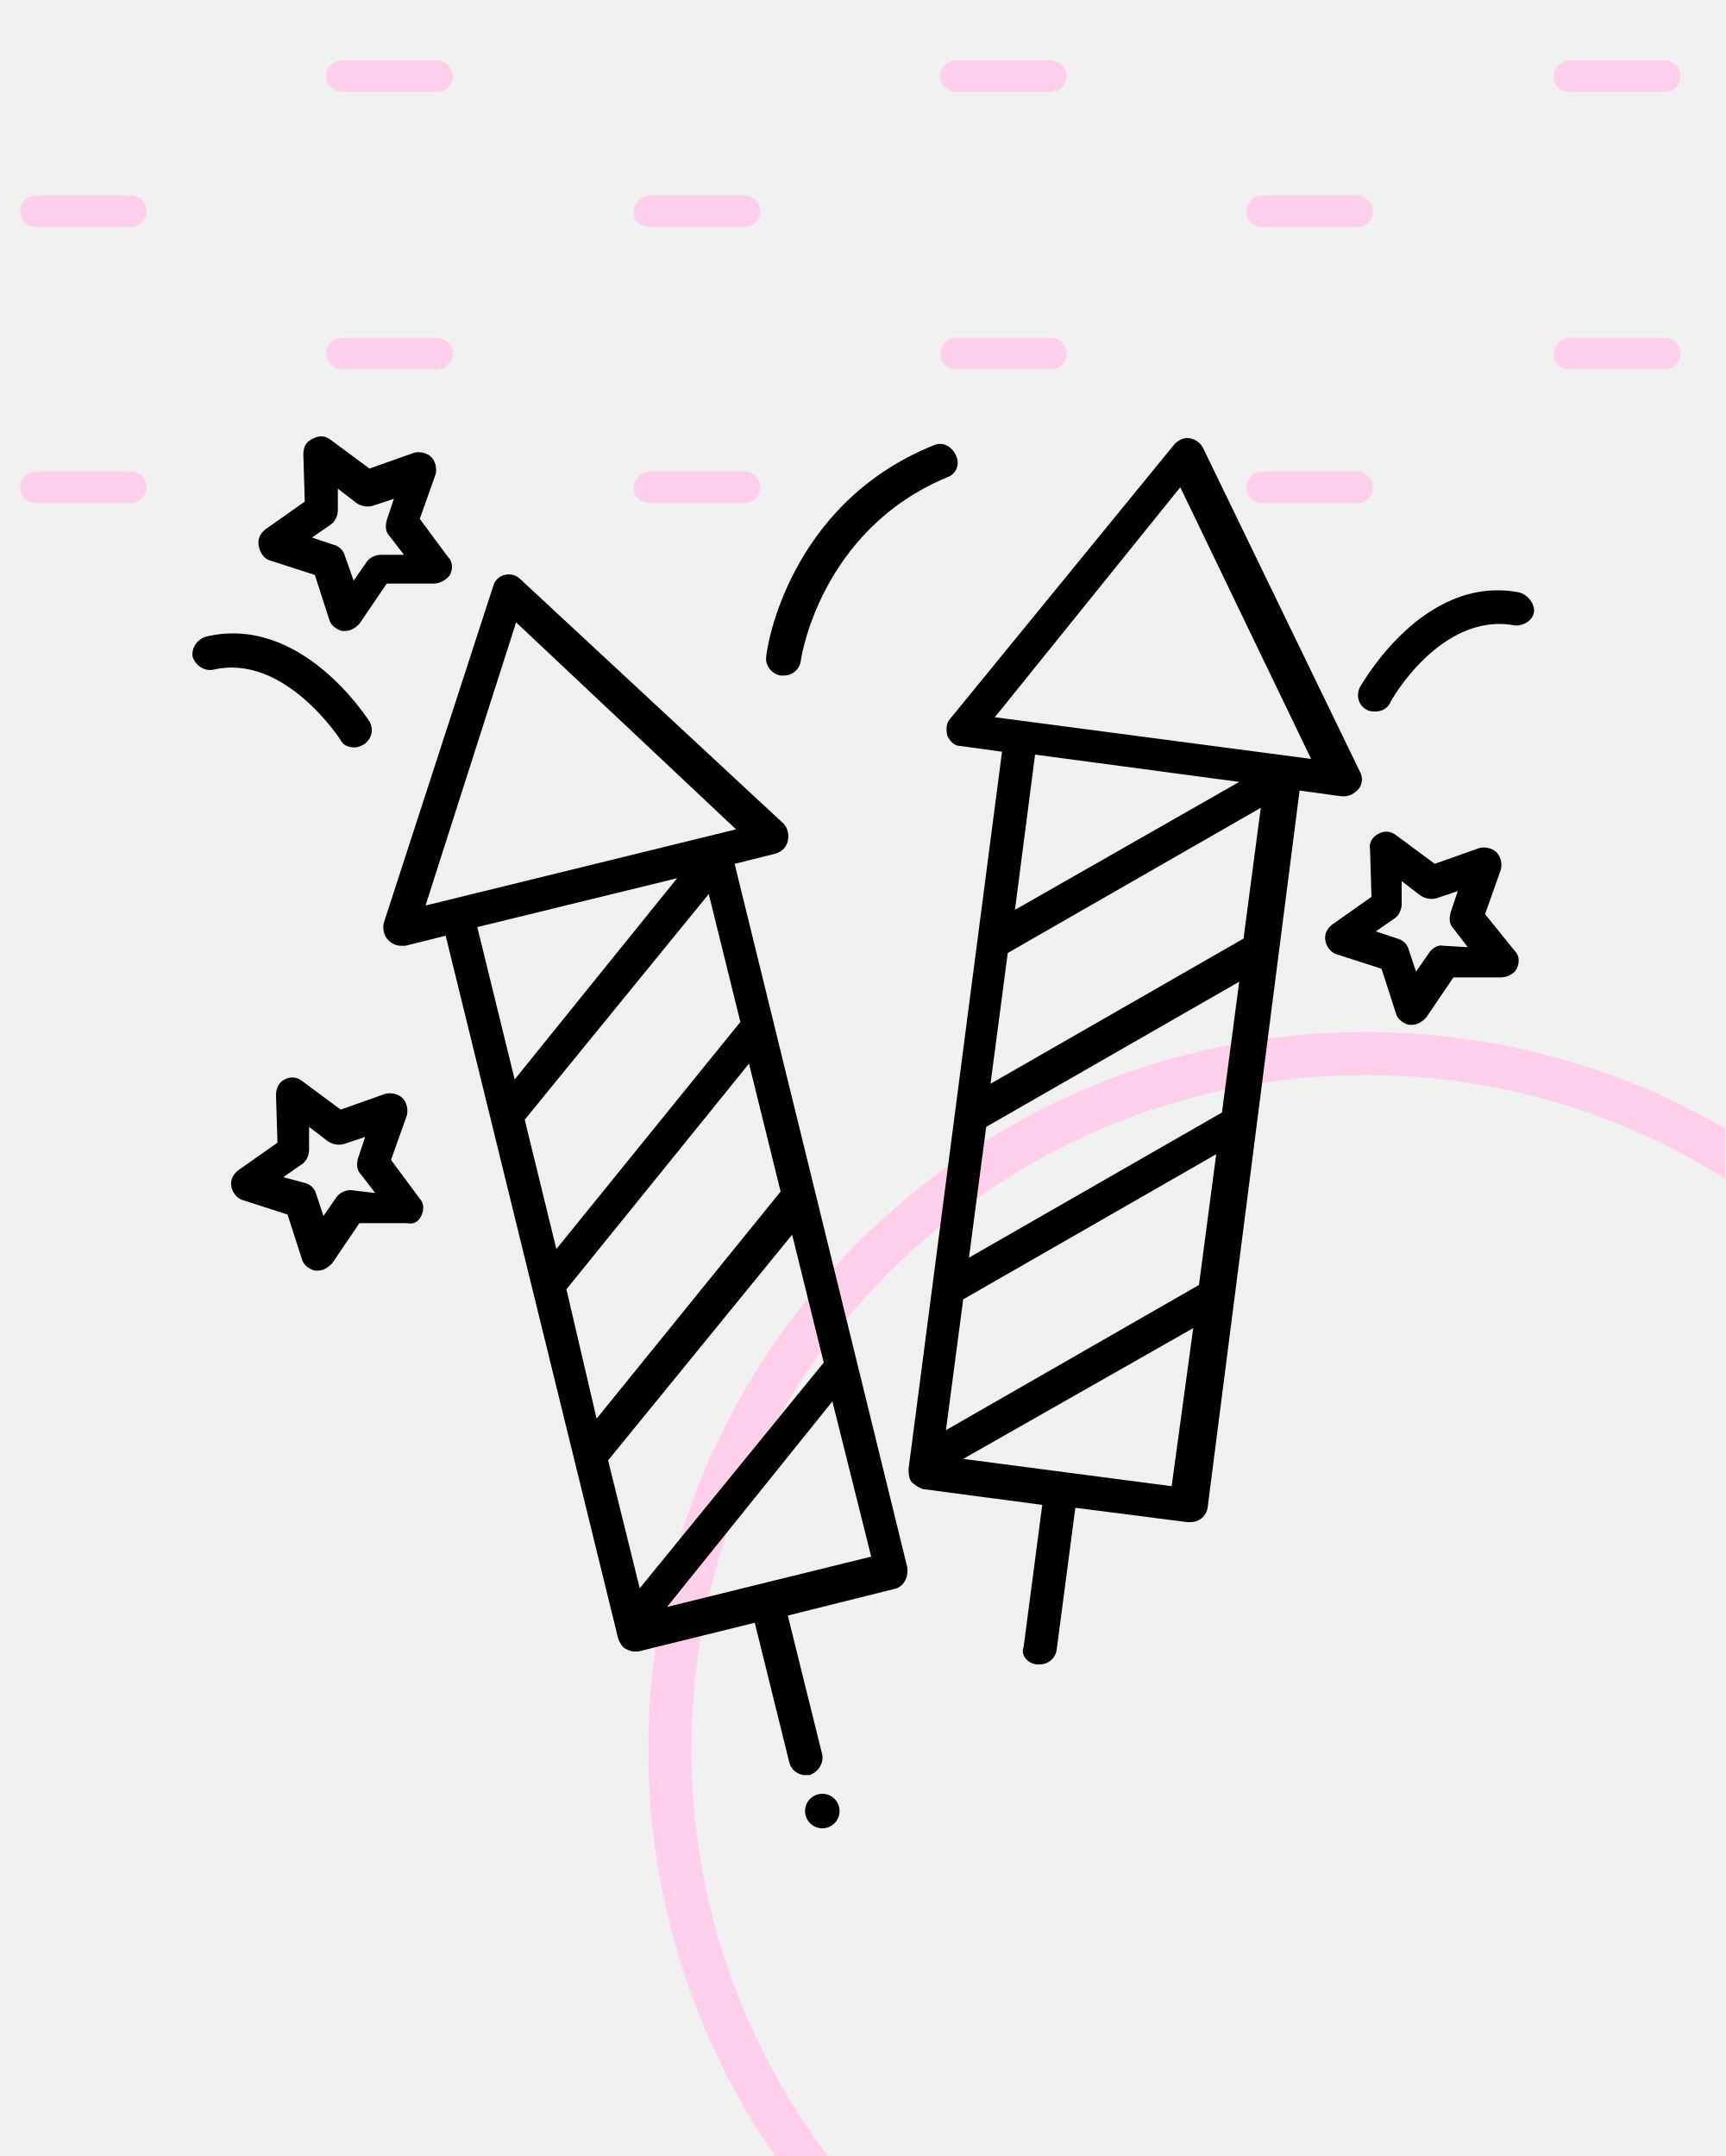
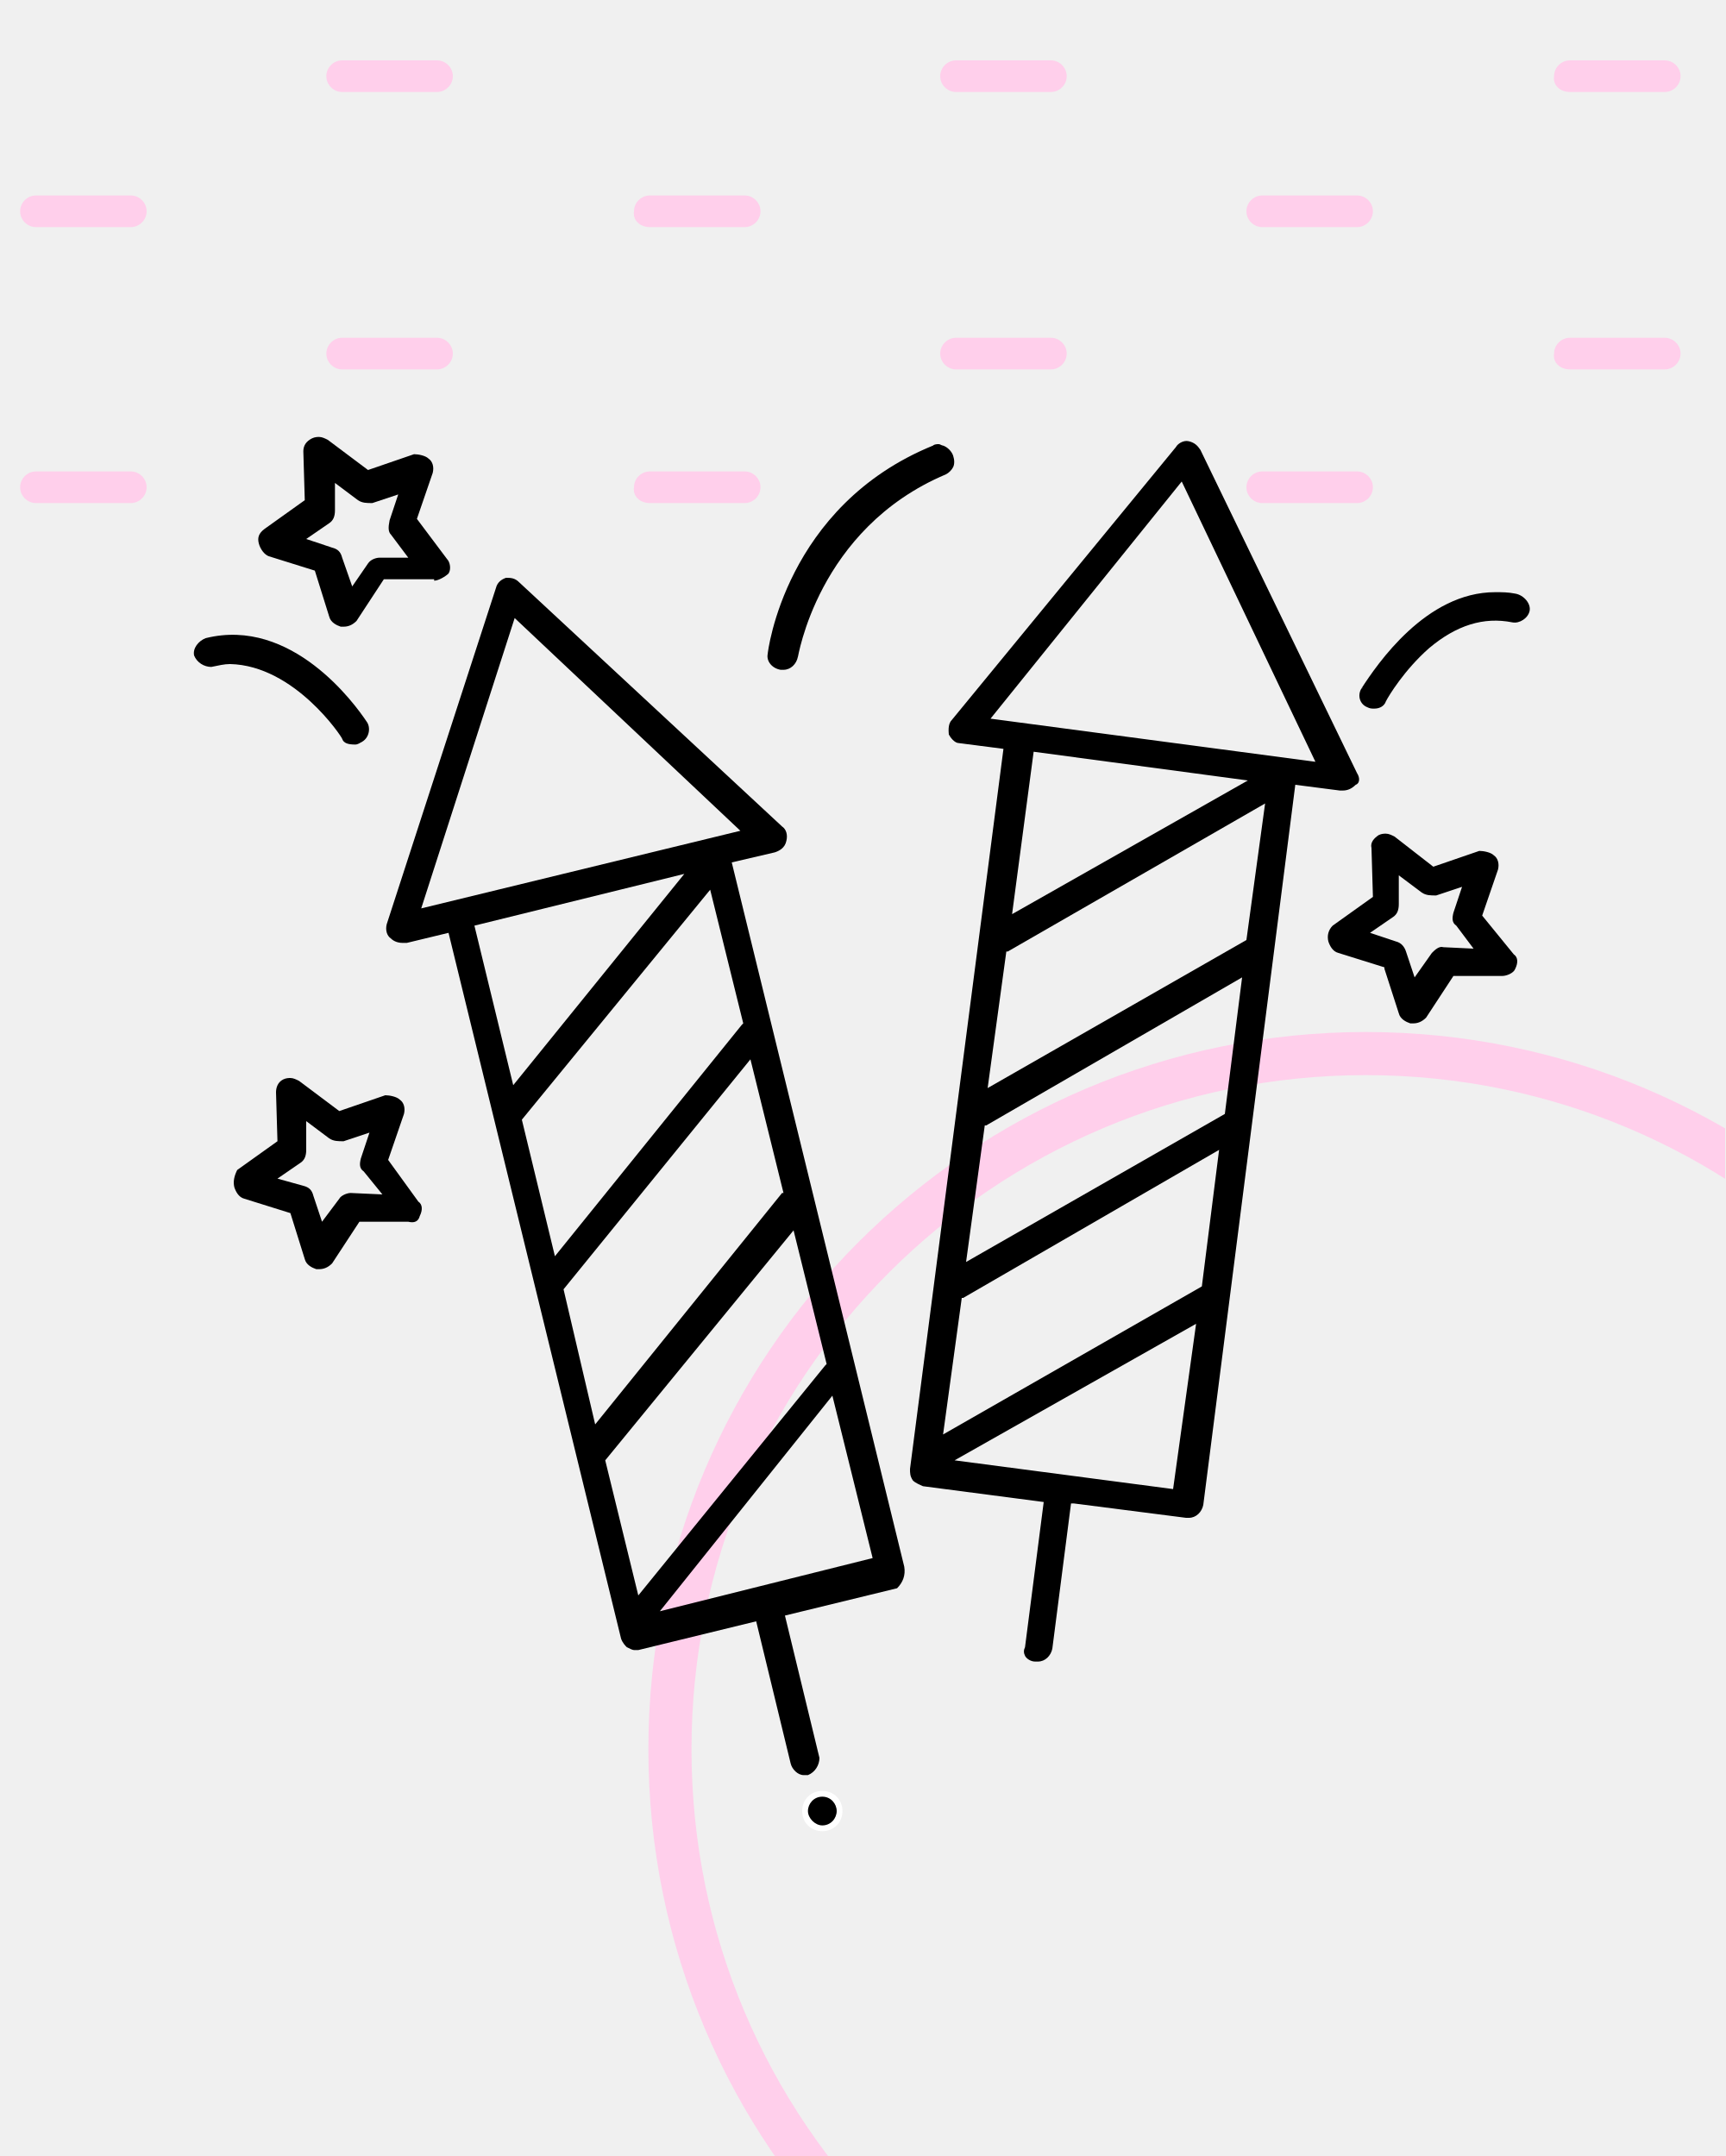
<svg xmlns="http://www.w3.org/2000/svg" xmlns:xlink="http://www.w3.org/1999/xlink" version="1.1" id="Layer_1" x="0px" y="0px" viewBox="0 0 120 150" style="enable-background:new 0 0 120 150;" xml:space="preserve">
  <style type="text/css">
- 	.st0{clip-path:url(#SVGID_1_);}
- 	.st1{clip-path:url(#SVGID_2_);}
+ 	.st0{clip-path:url(#SVGID_2_);}
+ 	.st1{clip-path:url(#SVGID_4_);}
	.st2{fill:#FFCFEB;}
- 	.st3{clip-path:url(#SVGID_1_);fill:none;stroke:#FFCFEB;stroke-width:3;stroke-miterlimit:10;}
+ 	.st3{clip-path:url(#SVGID_6_);fill:none;stroke:#FFCFEB;stroke-width:3;stroke-miterlimit:10;}
+ 	.st4{clip-path:url(#SVGID_8_);}
+ 	.st5{fill:#FFFFFF;}
</style>
  <g>
-     <defs>
-       <rect id="SVGID_5_" y="0" width="120" height="150" />
-     </defs>
-     <clipPath id="SVGID_1_">
-       <use xlink:href="#SVGID_5_" style="overflow:visible;" />
-     </clipPath>
-     <g class="st0">
+     <g>
      <defs>
-         <rect id="SVGID_7_" x="-0.8" y="-34.3" width="120.8" height="69.3" />
+         <rect id="SVGID_1_" y="0" width="120" height="150" />
      </defs>
      <clipPath id="SVGID_2_">
+         <use xlink:href="#SVGID_1_" style="overflow:visible;" />
+       </clipPath>
+       <g class="st0">
+         <g>
+           <defs>
+             <rect id="SVGID_3_" x="-0.8" y="-34.3" width="120.8" height="69.3" />
+           </defs>
+           <clipPath id="SVGID_4_">
+             <use xlink:href="#SVGID_3_" style="overflow:visible;" />
+           </clipPath>
+           <g class="st1">
+             <path class="st2" d="M2.5-41.9h6.6c0.6,0,1.1-0.5,1.1-1.1l0,0c0-0.6-0.5-1.1-1.1-1.1H2.5c-0.6,0-1.1,0.5-1.1,1.1l0,0       C1.4-42.4,1.9-41.9,2.5-41.9z" />
+             <path class="st2" d="M2.5-61.1h6.6c0.6,0,1.1-0.5,1.1-1.1l0,0c0-0.6-0.5-1.1-1.1-1.1H2.5c-0.6,0-1.1,0.5-1.1,1.1l0,0       C1.4-61.6,1.9-61.1,2.5-61.1z" />
+             <path class="st2" d="M2.5-22.7h6.6c0.6,0,1.1-0.5,1.1-1.1l0,0c0-0.6-0.5-1.1-1.1-1.1H2.5c-0.6,0-1.1,0.5-1.1,1.1l0,0       C1.4-23.2,1.9-22.7,2.5-22.7z" />
+             <path class="st2" d="M2.5-3.5h6.6c0.6,0,1.1-0.5,1.1-1.1l0,0c0-0.6-0.5-1.1-1.1-1.1H2.5c-0.6,0-1.1,0.5-1.1,1.1l0,0       C1.4-4,1.9-3.5,2.5-3.5z" />
+             <path class="st2" d="M2.5,15.8h6.6c0.6,0,1.1-0.5,1.1-1.1l0,0c0-0.6-0.5-1.1-1.1-1.1H2.5c-0.6,0-1.1,0.5-1.1,1.1l0,0       C1.4,15.3,1.9,15.8,2.5,15.8z" />
+             <path class="st2" d="M2.5,35h6.6c0.6,0,1.1-0.5,1.1-1.1l0,0c0-0.6-0.5-1.1-1.1-1.1H2.5c-0.6,0-1.1,0.5-1.1,1.1l0,0       C1.4,34.5,1.9,35,2.5,35z" />
+             <path class="st2" d="M2.5,54.2h6.6c0.6,0,1.1-0.5,1.1-1.1l0,0c0-0.6-0.5-1.1-1.1-1.1H2.5c-0.6,0-1.1,0.5-1.1,1.1l0,0       C1.4,53.7,1.9,54.2,2.5,54.2z" />
+             <path class="st2" d="M2.5,73.4h6.6c0.6,0,1.1-0.5,1.1-1.1l0,0c0-0.6-0.5-1.1-1.1-1.1H2.5c-0.6,0-1.1,0.5-1.1,1.1l0,0       C1.4,72.9,1.9,73.4,2.5,73.4z" />
+             <path class="st2" d="M2.5,92.7h6.6c0.6,0,1.1-0.5,1.1-1.1l0,0c0-0.6-0.5-1.1-1.1-1.1H2.5c-0.6,0-1.1,0.5-1.1,1.1l0,0       C1.4,92.2,1.9,92.7,2.5,92.7z" />
+             <path class="st2" d="M23.8-32h6.6c0.6,0,1.1-0.5,1.1-1.1l0,0c0-0.6-0.5-1.1-1.1-1.1h-6.6c-0.6,0-1.1,0.5-1.1,1.1l0,0       C22.7-32.5,23.2-32,23.8-32z" />
+             <path class="st2" d="M23.8-51.2h6.6c0.6,0,1.1-0.5,1.1-1.1l0,0c0-0.6-0.5-1.1-1.1-1.1h-6.6c-0.6,0-1.1,0.5-1.1,1.1l0,0       C22.7-51.7,23.2-51.2,23.8-51.2z" />
+             <path class="st2" d="M23.8-12.8h6.6c0.6,0,1.1-0.5,1.1-1.1l0,0c0-0.6-0.5-1.1-1.1-1.1h-6.6c-0.6,0-1.1,0.5-1.1,1.1l0,0       C22.7-13.3,23.2-12.8,23.8-12.8z" />
+             <path class="st2" d="M23.8,6.4h6.6c0.6,0,1.1-0.5,1.1-1.1l0,0c0-0.6-0.5-1.1-1.1-1.1h-6.6c-0.6,0-1.1,0.5-1.1,1.1l0,0       C22.7,5.9,23.2,6.4,23.8,6.4z" />
+             <path class="st2" d="M23.8,25.7h6.6c0.6,0,1.1-0.5,1.1-1.1l0,0c0-0.6-0.5-1.1-1.1-1.1h-6.6c-0.6,0-1.1,0.5-1.1,1.1l0,0       C22.7,25.2,23.2,25.7,23.8,25.7z" />
+             <path class="st2" d="M23.8,44.9h6.6c0.6,0,1.1-0.5,1.1-1.1l0,0c0-0.6-0.5-1.1-1.1-1.1h-6.6c-0.6,0-1.1,0.5-1.1,1.1l0,0       C22.7,44.4,23.2,44.9,23.8,44.9z" />
+             <path class="st2" d="M23.8,64.1h6.6c0.6,0,1.1-0.5,1.1-1.1l0,0c0-0.6-0.5-1.1-1.1-1.1h-6.6c-0.6,0-1.1,0.5-1.1,1.1l0,0       C22.7,63.6,23.2,64.1,23.8,64.1z" />
+             <path class="st2" d="M23.8,83.3h6.6c0.6,0,1.1-0.5,1.1-1.1l0,0c0-0.6-0.5-1.1-1.1-1.1h-6.6c-0.6,0-1.1,0.5-1.1,1.1l0,0       C22.7,82.8,23.2,83.3,23.8,83.3z" />
+             <path class="st2" d="M23.8,102.6h6.6c0.6,0,1.1-0.5,1.1-1.1l0,0c0-0.6-0.5-1.1-1.1-1.1h-6.6c-0.6,0-1.1,0.5-1.1,1.1l0,0       C22.7,102,23.2,102.6,23.8,102.6z" />
+             <path class="st2" d="M45.2-41.9h6.6c0.6,0,1.1-0.5,1.1-1.1l0,0c0-0.6-0.5-1.1-1.1-1.1h-6.6c-0.6,0-1.1,0.5-1.1,1.1l0,0       C44-42.4,44.5-41.9,45.2-41.9z" />
+             <path class="st2" d="M45.2-61.1h6.6c0.6,0,1.1-0.5,1.1-1.1l0,0c0-0.6-0.5-1.1-1.1-1.1h-6.6c-0.6,0-1.1,0.5-1.1,1.1l0,0       C44-61.6,44.5-61.1,45.2-61.1z" />
+             <path class="st2" d="M45.2-22.7h6.6c0.6,0,1.1-0.5,1.1-1.1l0,0c0-0.6-0.5-1.1-1.1-1.1h-6.6c-0.6,0-1.1,0.5-1.1,1.1l0,0       C44-23.2,44.5-22.7,45.2-22.7z" />
+             <path class="st2" d="M45.2-3.5h6.6c0.6,0,1.1-0.5,1.1-1.1l0,0c0-0.6-0.5-1.1-1.1-1.1h-6.6c-0.6,0-1.1,0.5-1.1,1.1l0,0       C44-4,44.5-3.5,45.2-3.5z" />
+             <path class="st2" d="M45.2,15.8h6.6c0.6,0,1.1-0.5,1.1-1.1l0,0c0-0.6-0.5-1.1-1.1-1.1h-6.6c-0.6,0-1.1,0.5-1.1,1.1l0,0       C44,15.3,44.5,15.8,45.2,15.8z" />
+             <path class="st2" d="M45.2,35h6.6c0.6,0,1.1-0.5,1.1-1.1l0,0c0-0.6-0.5-1.1-1.1-1.1h-6.6c-0.6,0-1.1,0.5-1.1,1.1l0,0       C44,34.5,44.5,35,45.2,35z" />
+             <path class="st2" d="M45.2,54.2h6.6c0.6,0,1.1-0.5,1.1-1.1l0,0c0-0.6-0.5-1.1-1.1-1.1h-6.6c-0.6,0-1.1,0.5-1.1,1.1l0,0       C44,53.7,44.5,54.2,45.2,54.2z" />
+             <path class="st2" d="M45.2,73.4h6.6c0.6,0,1.1-0.5,1.1-1.1l0,0c0-0.6-0.5-1.1-1.1-1.1h-6.6c-0.6,0-1.1,0.5-1.1,1.1l0,0       C44,72.9,44.5,73.4,45.2,73.4z" />
+             <path class="st2" d="M45.2,92.7h6.6c0.6,0,1.1-0.5,1.1-1.1l0,0c0-0.6-0.5-1.1-1.1-1.1h-6.6c-0.6,0-1.1,0.5-1.1,1.1l0,0       C44,92.2,44.5,92.7,45.2,92.7z" />
+             <path class="st2" d="M66.5-32h6.6c0.6,0,1.1-0.5,1.1-1.1l0,0c0-0.6-0.5-1.1-1.1-1.1h-6.6c-0.6,0-1.1,0.5-1.1,1.1l0,0       C65.4-32.5,65.9-32,66.5-32z" />
+             <path class="st2" d="M66.5-51.2h6.6c0.6,0,1.1-0.5,1.1-1.1l0,0c0-0.6-0.5-1.1-1.1-1.1h-6.6c-0.6,0-1.1,0.5-1.1,1.1l0,0       C65.4-51.7,65.9-51.2,66.5-51.2z" />
+             <path class="st2" d="M66.5-12.8h6.6c0.6,0,1.1-0.5,1.1-1.1l0,0c0-0.6-0.5-1.1-1.1-1.1h-6.6c-0.6,0-1.1,0.5-1.1,1.1l0,0       C65.4-13.3,65.9-12.8,66.5-12.8z" />
+             <path class="st2" d="M66.5,6.4h6.6c0.6,0,1.1-0.5,1.1-1.1l0,0c0-0.6-0.5-1.1-1.1-1.1h-6.6c-0.6,0-1.1,0.5-1.1,1.1l0,0       C65.4,5.9,65.9,6.4,66.5,6.4z" />
+             <path class="st2" d="M66.5,25.7h6.6c0.6,0,1.1-0.5,1.1-1.1l0,0c0-0.6-0.5-1.1-1.1-1.1h-6.6c-0.6,0-1.1,0.5-1.1,1.1l0,0       C65.4,25.2,65.9,25.7,66.5,25.7z" />
+             <path class="st2" d="M66.5,44.9h6.6c0.6,0,1.1-0.5,1.1-1.1l0,0c0-0.6-0.5-1.1-1.1-1.1h-6.6c-0.6,0-1.1,0.5-1.1,1.1l0,0       C65.4,44.4,65.9,44.9,66.5,44.9z" />
+             <path class="st2" d="M66.5,64.1h6.6c0.6,0,1.1-0.5,1.1-1.1l0,0c0-0.6-0.5-1.1-1.1-1.1h-6.6c-0.6,0-1.1,0.5-1.1,1.1l0,0       C65.4,63.6,65.9,64.1,66.5,64.1z" />
+             <path class="st2" d="M66.5,83.3h6.6c0.6,0,1.1-0.5,1.1-1.1l0,0c0-0.6-0.5-1.1-1.1-1.1h-6.6c-0.6,0-1.1,0.5-1.1,1.1l0,0       C65.4,82.8,65.9,83.3,66.5,83.3z" />
+             <path class="st2" d="M66.5,102.6h6.6c0.6,0,1.1-0.5,1.1-1.1l0,0c0-0.6-0.5-1.1-1.1-1.1h-6.6c-0.6,0-1.1,0.5-1.1,1.1l0,0       C65.4,102,65.9,102.6,66.5,102.6z" />
+             <path class="st2" d="M87.8-41.9h6.6c0.6,0,1.1-0.5,1.1-1.1l0,0c0-0.6-0.5-1.1-1.1-1.1h-6.6c-0.6,0-1.1,0.5-1.1,1.1l0,0       C86.7-42.4,87.2-41.9,87.8-41.9z" />
+             <path class="st2" d="M87.8-61.1h6.6c0.6,0,1.1-0.5,1.1-1.1l0,0c0-0.6-0.5-1.1-1.1-1.1h-6.6c-0.6,0-1.1,0.5-1.1,1.1l0,0       C86.7-61.6,87.2-61.1,87.8-61.1z" />
+             <path class="st2" d="M87.8-22.7h6.6c0.6,0,1.1-0.5,1.1-1.1l0,0c0-0.6-0.5-1.1-1.1-1.1h-6.6c-0.6,0-1.1,0.5-1.1,1.1l0,0       C86.7-23.2,87.2-22.7,87.8-22.7z" />
+             <path class="st2" d="M87.8-3.5h6.6c0.6,0,1.1-0.5,1.1-1.1l0,0c0-0.6-0.5-1.1-1.1-1.1h-6.6c-0.6,0-1.1,0.5-1.1,1.1l0,0       C86.7-4,87.2-3.5,87.8-3.5z" />
+             <path class="st2" d="M87.8,15.8h6.6c0.6,0,1.1-0.5,1.1-1.1l0,0c0-0.6-0.5-1.1-1.1-1.1h-6.6c-0.6,0-1.1,0.5-1.1,1.1l0,0       C86.7,15.3,87.2,15.8,87.8,15.8z" />
+             <path class="st2" d="M87.8,35h6.6c0.6,0,1.1-0.5,1.1-1.1l0,0c0-0.6-0.5-1.1-1.1-1.1h-6.6c-0.6,0-1.1,0.5-1.1,1.1l0,0       C86.7,34.5,87.2,35,87.8,35z" />
+             <path class="st2" d="M87.8,54.2h6.6c0.6,0,1.1-0.5,1.1-1.1l0,0c0-0.6-0.5-1.1-1.1-1.1h-6.6c-0.6,0-1.1,0.5-1.1,1.1l0,0       C86.7,53.7,87.2,54.2,87.8,54.2z" />
+             <path class="st2" d="M87.8,73.4h6.6c0.6,0,1.1-0.5,1.1-1.1l0,0c0-0.6-0.5-1.1-1.1-1.1h-6.6c-0.6,0-1.1,0.5-1.1,1.1l0,0       C86.7,72.9,87.2,73.4,87.8,73.4z" />
+             <path class="st2" d="M87.8,92.7h6.6c0.6,0,1.1-0.5,1.1-1.1l0,0c0-0.6-0.5-1.1-1.1-1.1h-6.6c-0.6,0-1.1,0.5-1.1,1.1l0,0       C86.7,92.2,87.2,92.7,87.8,92.7z" />
+             <path class="st2" d="M109.2-32h6.6c0.6,0,1.1-0.5,1.1-1.1l0,0c0-0.6-0.5-1.1-1.1-1.1h-6.6c-0.6,0-1.1,0.5-1.1,1.1l0,0       C108-32.5,108.5-32,109.2-32z" />
+             <path class="st2" d="M109.2-51.2h6.6c0.6,0,1.1-0.5,1.1-1.1l0,0c0-0.6-0.5-1.1-1.1-1.1h-6.6c-0.6,0-1.1,0.5-1.1,1.1l0,0       C108-51.7,108.5-51.2,109.2-51.2z" />
+             <path class="st2" d="M109.2-12.8h6.6c0.6,0,1.1-0.5,1.1-1.1l0,0c0-0.6-0.5-1.1-1.1-1.1h-6.6c-0.6,0-1.1,0.5-1.1,1.1l0,0       C108-13.3,108.5-12.8,109.2-12.8z" />
+             <path class="st2" d="M109.2,6.4h6.6c0.6,0,1.1-0.5,1.1-1.1l0,0c0-0.6-0.5-1.1-1.1-1.1h-6.6c-0.6,0-1.1,0.5-1.1,1.1l0,0       C108,5.9,108.5,6.4,109.2,6.4z" />
+             <path class="st2" d="M109.2,25.7h6.6c0.6,0,1.1-0.5,1.1-1.1l0,0c0-0.6-0.5-1.1-1.1-1.1h-6.6c-0.6,0-1.1,0.5-1.1,1.1l0,0       C108,25.2,108.5,25.7,109.2,25.7z" />
+             <path class="st2" d="M109.2,44.9h6.6c0.6,0,1.1-0.5,1.1-1.1l0,0c0-0.6-0.5-1.1-1.1-1.1h-6.6c-0.6,0-1.1,0.5-1.1,1.1l0,0       C108,44.4,108.5,44.9,109.2,44.9z" />
+             <path class="st2" d="M109.2,64.1h6.6c0.6,0,1.1-0.5,1.1-1.1l0,0c0-0.6-0.5-1.1-1.1-1.1h-6.6c-0.6,0-1.1,0.5-1.1,1.1l0,0       C108,63.6,108.5,64.1,109.2,64.1z" />
+             <path class="st2" d="M109.2,83.3h6.6c0.6,0,1.1-0.5,1.1-1.1l0,0c0-0.6-0.5-1.1-1.1-1.1h-6.6c-0.6,0-1.1,0.5-1.1,1.1l0,0       C108,82.8,108.5,83.3,109.2,83.3z" />
+             <path class="st2" d="M109.2,102.6h6.6c0.6,0,1.1-0.5,1.1-1.1l0,0c0-0.6-0.5-1.1-1.1-1.1h-6.6c-0.6,0-1.1,0.5-1.1,1.1l0,0       C108,102,108.5,102.6,109.2,102.6z" />
+           </g>
+         </g>
+       </g>
+     </g>
+     <g>
+       <defs>
+         <rect id="SVGID_5_" y="0" width="120" height="150" />
+       </defs>
+       <clipPath id="SVGID_6_">
+         <use xlink:href="#SVGID_5_" style="overflow:visible;" />
+       </clipPath>
+       <circle class="st3" cx="95" cy="121.7" r="48.4" />
+     </g>
+     <g>
+       <defs>
+         <rect id="SVGID_7_" y="0" width="120" height="150" />
+       </defs>
+       <clipPath id="SVGID_8_">
        <use xlink:href="#SVGID_7_" style="overflow:visible;" />
      </clipPath>
-       <g class="st1">
-         <path class="st2" d="M2.5-41.9h6.6c0.6,0,1.1-0.5,1.1-1.1v0c0-0.6-0.5-1.1-1.1-1.1H2.5c-0.6,0-1.1,0.5-1.1,1.1v0     C1.4-42.4,1.9-41.9,2.5-41.9z" />
-         <path class="st2" d="M2.5-61.1h6.6c0.6,0,1.1-0.5,1.1-1.1v0c0-0.6-0.5-1.1-1.1-1.1H2.5c-0.6,0-1.1,0.5-1.1,1.1v0     C1.4-61.6,1.9-61.1,2.5-61.1z" />
-         <path class="st2" d="M2.5-22.7h6.6c0.6,0,1.1-0.5,1.1-1.1v0c0-0.6-0.5-1.1-1.1-1.1H2.5c-0.6,0-1.1,0.5-1.1,1.1v0     C1.4-23.2,1.9-22.7,2.5-22.7z" />
-         <path class="st2" d="M2.5-3.5h6.6c0.6,0,1.1-0.5,1.1-1.1v0c0-0.6-0.5-1.1-1.1-1.1H2.5c-0.6,0-1.1,0.5-1.1,1.1v0     C1.4-4,1.9-3.5,2.5-3.5z" />
-         <path class="st2" d="M2.5,15.8h6.6c0.6,0,1.1-0.5,1.1-1.1v0c0-0.6-0.5-1.1-1.1-1.1H2.5c-0.6,0-1.1,0.5-1.1,1.1v0     C1.4,15.3,1.9,15.8,2.5,15.8z" />
-         <path class="st2" d="M2.5,35h6.6c0.6,0,1.1-0.5,1.1-1.1v0c0-0.6-0.5-1.1-1.1-1.1H2.5c-0.6,0-1.1,0.5-1.1,1.1v0     C1.4,34.5,1.9,35,2.5,35z" />
-         <path class="st2" d="M2.5,54.2h6.6c0.6,0,1.1-0.5,1.1-1.1v0c0-0.6-0.5-1.1-1.1-1.1H2.5c-0.6,0-1.1,0.5-1.1,1.1v0     C1.4,53.7,1.9,54.2,2.5,54.2z" />
-         <path class="st2" d="M2.5,73.4h6.6c0.6,0,1.1-0.5,1.1-1.1v0c0-0.6-0.5-1.1-1.1-1.1H2.5c-0.6,0-1.1,0.5-1.1,1.1v0     C1.4,72.9,1.9,73.4,2.5,73.4z" />
-         <path class="st2" d="M2.5,92.7h6.6c0.6,0,1.1-0.5,1.1-1.1l0,0c0-0.6-0.5-1.1-1.1-1.1H2.5c-0.6,0-1.1,0.5-1.1,1.1l0,0     C1.4,92.2,1.9,92.7,2.5,92.7z" />
-         <path class="st2" d="M23.8-32h6.6c0.6,0,1.1-0.5,1.1-1.1v0c0-0.6-0.5-1.1-1.1-1.1h-6.6c-0.6,0-1.1,0.5-1.1,1.1v0     C22.7-32.5,23.2-32,23.8-32z" />
-         <path class="st2" d="M23.8-51.2h6.6c0.6,0,1.1-0.5,1.1-1.1l0,0c0-0.6-0.5-1.1-1.1-1.1h-6.6c-0.6,0-1.1,0.5-1.1,1.1l0,0     C22.7-51.7,23.2-51.2,23.8-51.2z" />
-         <path class="st2" d="M23.8-12.8h6.6c0.6,0,1.1-0.5,1.1-1.1v0c0-0.6-0.5-1.1-1.1-1.1h-6.6c-0.6,0-1.1,0.5-1.1,1.1v0     C22.7-13.3,23.2-12.8,23.8-12.8z" />
-         <path class="st2" d="M23.8,6.4h6.6c0.6,0,1.1-0.5,1.1-1.1v0c0-0.6-0.5-1.1-1.1-1.1h-6.6c-0.6,0-1.1,0.5-1.1,1.1v0     C22.7,5.9,23.2,6.4,23.8,6.4z" />
-         <path class="st2" d="M23.8,25.7h6.6c0.6,0,1.1-0.5,1.1-1.1v0c0-0.6-0.5-1.1-1.1-1.1h-6.6c-0.6,0-1.1,0.5-1.1,1.1v0     C22.7,25.2,23.2,25.7,23.8,25.7z" />
-         <path class="st2" d="M23.8,44.9h6.6c0.6,0,1.1-0.5,1.1-1.1v0c0-0.6-0.5-1.1-1.1-1.1h-6.6c-0.6,0-1.1,0.5-1.1,1.1v0     C22.7,44.4,23.2,44.9,23.8,44.9z" />
-         <path class="st2" d="M23.8,64.1h6.6c0.6,0,1.1-0.5,1.1-1.1l0,0c0-0.6-0.5-1.1-1.1-1.1h-6.6c-0.6,0-1.1,0.5-1.1,1.1l0,0     C22.7,63.6,23.2,64.1,23.8,64.1z" />
-         <path class="st2" d="M23.8,83.3h6.6c0.6,0,1.1-0.5,1.1-1.1l0,0c0-0.6-0.5-1.1-1.1-1.1h-6.6c-0.6,0-1.1,0.5-1.1,1.1l0,0     C22.7,82.8,23.2,83.3,23.8,83.3z" />
-         <path class="st2" d="M23.8,102.6h6.6c0.6,0,1.1-0.5,1.1-1.1l0,0c0-0.6-0.5-1.1-1.1-1.1h-6.6c-0.6,0-1.1,0.5-1.1,1.1l0,0     C22.7,102,23.2,102.6,23.8,102.6z" />
-         <path class="st2" d="M45.2-41.9h6.6c0.6,0,1.1-0.5,1.1-1.1v0c0-0.6-0.5-1.1-1.1-1.1h-6.6c-0.6,0-1.1,0.5-1.1,1.1v0     C44-42.4,44.5-41.9,45.2-41.9z" />
-         <path class="st2" d="M45.2-61.1h6.6c0.6,0,1.1-0.5,1.1-1.1v0c0-0.6-0.5-1.1-1.1-1.1h-6.6c-0.6,0-1.1,0.5-1.1,1.1v0     C44-61.6,44.5-61.1,45.2-61.1z" />
-         <path class="st2" d="M45.2-22.7h6.6c0.6,0,1.1-0.5,1.1-1.1v0c0-0.6-0.5-1.1-1.1-1.1h-6.6c-0.6,0-1.1,0.5-1.1,1.1v0     C44-23.2,44.5-22.7,45.2-22.7z" />
-         <path class="st2" d="M45.2-3.5h6.6c0.6,0,1.1-0.5,1.1-1.1v0c0-0.6-0.5-1.1-1.1-1.1h-6.6c-0.6,0-1.1,0.5-1.1,1.1v0     C44-4,44.5-3.5,45.2-3.5z" />
-         <path class="st2" d="M45.2,15.8h6.6c0.6,0,1.1-0.5,1.1-1.1v0c0-0.6-0.5-1.1-1.1-1.1h-6.6c-0.6,0-1.1,0.5-1.1,1.1v0     C44,15.3,44.5,15.8,45.2,15.8z" />
-         <path class="st2" d="M45.2,35h6.6c0.6,0,1.1-0.5,1.1-1.1v0c0-0.6-0.5-1.1-1.1-1.1h-6.6c-0.6,0-1.1,0.5-1.1,1.1v0     C44,34.5,44.5,35,45.2,35z" />
-         <path class="st2" d="M45.2,54.2h6.6c0.6,0,1.1-0.5,1.1-1.1v0c0-0.6-0.5-1.1-1.1-1.1h-6.6c-0.6,0-1.1,0.5-1.1,1.1v0     C44,53.7,44.5,54.2,45.2,54.2z" />
-         <path class="st2" d="M45.2,73.4h6.6c0.6,0,1.1-0.5,1.1-1.1v0c0-0.6-0.5-1.1-1.1-1.1h-6.6c-0.6,0-1.1,0.5-1.1,1.1v0     C44,72.9,44.5,73.4,45.2,73.4z" />
-         <path class="st2" d="M45.2,92.7h6.6c0.6,0,1.1-0.5,1.1-1.1l0,0c0-0.6-0.5-1.1-1.1-1.1h-6.6c-0.6,0-1.1,0.5-1.1,1.1l0,0     C44,92.2,44.5,92.7,45.2,92.7z" />
-         <path class="st2" d="M66.5-32h6.6c0.6,0,1.1-0.5,1.1-1.1v0c0-0.6-0.5-1.1-1.1-1.1h-6.6c-0.6,0-1.1,0.5-1.1,1.1v0     C65.4-32.5,65.9-32,66.5-32z" />
-         <path class="st2" d="M66.5-51.2h6.6c0.6,0,1.1-0.5,1.1-1.1l0,0c0-0.6-0.5-1.1-1.1-1.1h-6.6c-0.6,0-1.1,0.5-1.1,1.1l0,0     C65.4-51.7,65.9-51.2,66.5-51.2z" />
-         <path class="st2" d="M66.5-12.8h6.6c0.6,0,1.1-0.5,1.1-1.1v0c0-0.6-0.5-1.1-1.1-1.1h-6.6c-0.6,0-1.1,0.5-1.1,1.1v0     C65.4-13.3,65.9-12.8,66.5-12.8z" />
-         <path class="st2" d="M66.5,6.4h6.6c0.6,0,1.1-0.5,1.1-1.1v0c0-0.6-0.5-1.1-1.1-1.1h-6.6c-0.6,0-1.1,0.5-1.1,1.1v0     C65.4,5.9,65.9,6.4,66.5,6.4z" />
-         <path class="st2" d="M66.5,25.7h6.6c0.6,0,1.1-0.5,1.1-1.1v0c0-0.6-0.5-1.1-1.1-1.1h-6.6c-0.6,0-1.1,0.5-1.1,1.1v0     C65.4,25.2,65.9,25.7,66.5,25.7z" />
-         <path class="st2" d="M66.5,44.9h6.6c0.6,0,1.1-0.5,1.1-1.1v0c0-0.6-0.5-1.1-1.1-1.1h-6.6c-0.6,0-1.1,0.5-1.1,1.1v0     C65.4,44.4,65.9,44.9,66.5,44.9z" />
-         <path class="st2" d="M66.5,64.1h6.6c0.6,0,1.1-0.5,1.1-1.1l0,0c0-0.6-0.5-1.1-1.1-1.1h-6.6c-0.6,0-1.1,0.5-1.1,1.1l0,0     C65.4,63.6,65.9,64.1,66.5,64.1z" />
-         <path class="st2" d="M66.5,83.3h6.6c0.6,0,1.1-0.5,1.1-1.1l0,0c0-0.6-0.5-1.1-1.1-1.1h-6.6c-0.6,0-1.1,0.5-1.1,1.1l0,0     C65.4,82.8,65.9,83.3,66.5,83.3z" />
-         <path class="st2" d="M66.5,102.6h6.6c0.6,0,1.1-0.5,1.1-1.1l0,0c0-0.6-0.5-1.1-1.1-1.1h-6.6c-0.6,0-1.1,0.5-1.1,1.1l0,0     C65.4,102,65.9,102.6,66.5,102.6z" />
-         <path class="st2" d="M87.8-41.9h6.6c0.6,0,1.1-0.5,1.1-1.1v0c0-0.6-0.5-1.1-1.1-1.1h-6.6c-0.6,0-1.1,0.5-1.1,1.1v0     C86.7-42.4,87.2-41.9,87.8-41.9z" />
-         <path class="st2" d="M87.8-61.1h6.6c0.6,0,1.1-0.5,1.1-1.1v0c0-0.6-0.5-1.1-1.1-1.1h-6.6c-0.6,0-1.1,0.5-1.1,1.1v0     C86.7-61.6,87.2-61.1,87.8-61.1z" />
-         <path class="st2" d="M87.8-22.7h6.6c0.6,0,1.1-0.5,1.1-1.1v0c0-0.6-0.5-1.1-1.1-1.1h-6.6c-0.6,0-1.1,0.5-1.1,1.1v0     C86.7-23.2,87.2-22.7,87.8-22.7z" />
-         <path class="st2" d="M87.8-3.5h6.6c0.6,0,1.1-0.5,1.1-1.1v0c0-0.6-0.5-1.1-1.1-1.1h-6.6c-0.6,0-1.1,0.5-1.1,1.1v0     C86.7-4,87.2-3.5,87.8-3.5z" />
-         <path class="st2" d="M87.8,15.8h6.6c0.6,0,1.1-0.5,1.1-1.1v0c0-0.6-0.5-1.1-1.1-1.1h-6.6c-0.6,0-1.1,0.5-1.1,1.1v0     C86.7,15.3,87.2,15.8,87.8,15.8z" />
-         <path class="st2" d="M87.8,35h6.6c0.6,0,1.1-0.5,1.1-1.1v0c0-0.6-0.5-1.1-1.1-1.1h-6.6c-0.6,0-1.1,0.5-1.1,1.1v0     C86.7,34.5,87.2,35,87.8,35z" />
-         <path class="st2" d="M87.8,54.2h6.6c0.6,0,1.1-0.5,1.1-1.1v0c0-0.6-0.5-1.1-1.1-1.1h-6.6c-0.6,0-1.1,0.5-1.1,1.1v0     C86.7,53.7,87.2,54.2,87.8,54.2z" />
-         <path class="st2" d="M87.8,73.4h6.6c0.6,0,1.1-0.5,1.1-1.1v0c0-0.6-0.5-1.1-1.1-1.1h-6.6c-0.6,0-1.1,0.5-1.1,1.1v0     C86.7,72.9,87.2,73.4,87.8,73.4z" />
-         <path class="st2" d="M87.8,92.7h6.6c0.6,0,1.1-0.5,1.1-1.1l0,0c0-0.6-0.5-1.1-1.1-1.1h-6.6c-0.6,0-1.1,0.5-1.1,1.1l0,0     C86.7,92.2,87.2,92.7,87.8,92.7z" />
-         <path class="st2" d="M109.2-32h6.6c0.6,0,1.1-0.5,1.1-1.1v0c0-0.6-0.5-1.1-1.1-1.1h-6.6c-0.6,0-1.1,0.5-1.1,1.1v0     C108-32.5,108.5-32,109.2-32z" />
-         <path class="st2" d="M109.2-51.2h6.6c0.6,0,1.1-0.5,1.1-1.1l0,0c0-0.6-0.5-1.1-1.1-1.1h-6.6c-0.6,0-1.1,0.5-1.1,1.1l0,0     C108-51.7,108.5-51.2,109.2-51.2z" />
-         <path class="st2" d="M109.2-12.8h6.6c0.6,0,1.1-0.5,1.1-1.1v0c0-0.6-0.5-1.1-1.1-1.1h-6.6c-0.6,0-1.1,0.5-1.1,1.1v0     C108-13.3,108.5-12.8,109.2-12.8z" />
-         <path class="st2" d="M109.2,6.4h6.6c0.6,0,1.1-0.5,1.1-1.1v0c0-0.6-0.5-1.1-1.1-1.1h-6.6c-0.6,0-1.1,0.5-1.1,1.1v0     C108,5.9,108.5,6.4,109.2,6.4z" />
-         <path class="st2" d="M109.2,25.7h6.6c0.6,0,1.1-0.5,1.1-1.1v0c0-0.6-0.5-1.1-1.1-1.1h-6.6c-0.6,0-1.1,0.5-1.1,1.1v0     C108,25.2,108.5,25.7,109.2,25.7z" />
-         <path class="st2" d="M109.2,44.9h6.6c0.6,0,1.1-0.5,1.1-1.1v0c0-0.6-0.5-1.1-1.1-1.1h-6.6c-0.6,0-1.1,0.5-1.1,1.1v0     C108,44.4,108.5,44.9,109.2,44.9z" />
-         <path class="st2" d="M109.2,64.1h6.6c0.6,0,1.1-0.5,1.1-1.1l0,0c0-0.6-0.5-1.1-1.1-1.1h-6.6c-0.6,0-1.1,0.5-1.1,1.1l0,0     C108,63.6,108.5,64.1,109.2,64.1z" />
-         <path class="st2" d="M109.2,83.3h6.6c0.6,0,1.1-0.5,1.1-1.1l0,0c0-0.6-0.5-1.1-1.1-1.1h-6.6c-0.6,0-1.1,0.5-1.1,1.1l0,0     C108,82.8,108.5,83.3,109.2,83.3z" />
-         <path class="st2" d="M109.2,102.6h6.6c0.6,0,1.1-0.5,1.1-1.1l0,0c0-0.6-0.5-1.1-1.1-1.1h-6.6c-0.6,0-1.1,0.5-1.1,1.1l0,0     C108,102,108.5,102.6,109.2,102.6z" />
+       <g class="st4">
+         <g>
+           <path d="M62.9,109L50.9,60l3-0.7c0.3-0.1,0.7-0.3,0.8-0.8c0.1-0.4,0-0.8-0.3-1l-18.3-17c-0.3-0.3-0.6-0.3-0.9-0.3      c-0.3,0.1-0.6,0.3-0.7,0.7l-7.6,23.4c-0.1,0.4,0,0.8,0.3,1c0.2,0.2,0.5,0.3,0.8,0.3h0.3l2.9-0.7l12,49.1      c0.1,0.3,0.3,0.5,0.4,0.6c0.2,0.1,0.4,0.2,0.5,0.2h0.3l8.2-2l2.4,9.9c0.1,0.4,0.5,0.8,0.9,0.8h0.3c0.5-0.2,0.8-0.7,0.8-1.2      l-2.4-9.9l7.8-1.9C62.8,110.1,63,109.6,62.9,109z M29.3,63.2L35.8,43l15.7,14.8L29.3,63.2z M33,64.4l14.6-3.6L35.7,75.5L33,64.4      z M36.3,77.9L36.3,77.9l13.1-16l2.3,9.3l-0.1,0.1l-13,16.1L36.3,77.9z M39.2,89.7l13-16l2.3,9.3L54.4,83l-13,16.1L39.2,89.7z       M42.1,101.6L42.1,101.6l13.1-16l2.3,9.3l-0.1,0.1l-13,16L42.1,101.6z M45.9,112.1l12-15l2.8,11.3L45.9,112.1z" />
+           <path d="M94.4,53.8L83.5,31.3c-0.2-0.3-0.4-0.5-0.8-0.6c-0.4-0.1-0.8,0.2-0.9,0.4L66.2,50.1c-0.3,0.3-0.2,0.9-0.2,1      c0.1,0.2,0.4,0.6,0.7,0.6l3.1,0.4l-6.5,50.1c0,0.3,0,0.5,0.2,0.8c0.2,0.2,0.5,0.3,0.7,0.4l8.4,1.1l-1.3,10.1      c-0.1,0.2-0.1,0.4,0,0.6c0.1,0.2,0.4,0.4,0.7,0.4h0.2c0.5,0,0.9-0.4,1-0.9l1.3-10.1l0.2,0l7.8,1l0.2,0c0.5,0,0.9-0.4,1-0.9      l6.4-50.1l3.1,0.4l0.2,0c0.3,0,0.6-0.1,0.9-0.4C94.6,54.5,94.6,54.1,94.4,53.8z M81.6,103.6l-15.2-2l16.8-9.5L81.6,103.6z       M83.6,89.5L83.6,89.5l-18,10.3l1.3-9.5l0.1,0L84.8,80L83.6,89.5z M85.2,77.5L85.2,77.5l-18,10.3l1.3-9.5l0.1,0L86.4,68      L85.2,77.5z M86.7,65.4L86.7,65.4l-18,10.3l1.3-9.5l0.1,0l17.9-10.3L86.7,65.4z M70.4,63.6l1.5-11.3l14.9,2L70.4,63.6z M68.9,50      l13.3-16.5L91.5,53L68.9,50z" />
+           <path d="M65.8,33c0.2-0.1,0.4-0.3,0.5-0.5c0.1-0.2,0.1-0.5,0-0.8c-0.1-0.3-0.4-0.6-0.7-0.7c-0.1,0-0.2-0.1-0.3-0.1      c-0.1,0-0.3,0-0.4,0.1l0,0c-10.3,4.2-11.5,14.4-11.5,14.5c-0.1,0.5,0.3,1,0.9,1.1l0.2,0c0.5,0,0.9-0.4,1-0.9      C55.5,45.9,56.8,36.8,65.8,33z" />
+           <path d="M94.7,47.9c-0.3,0.5-0.1,1.1,0.4,1.3c0.2,0.1,0.3,0.1,0.5,0.1c0.4,0,0.7-0.2,0.8-0.5l0,0c0.2-0.4,1.3-2.2,3-3.7      c1.9-1.6,3.8-2.2,5.8-1.8c0.5,0.1,1.1-0.3,1.2-0.8c0.1-0.5-0.4-1.1-1-1.2l0,0c-0.5-0.1-0.9-0.1-1.4-0.1      C99.2,41.2,95.8,46.2,94.7,47.9C94.8,47.8,94.8,47.9,94.7,47.9z" />
+           <path d="M23.8,51.4L23.8,51.4c0.1,0.3,0.4,0.4,0.9,0.4c0.2,0,0.3-0.1,0.5-0.2c0.5-0.3,0.6-1,0.3-1.4c-0.8-1.2-5.2-7.3-11.2-5.8      c-0.5,0.2-0.9,0.7-0.8,1.2c0.2,0.5,0.7,0.8,1.2,0.8c0.5-0.1,0.9-0.2,1.3-0.2C20.5,46.3,23.8,51.3,23.8,51.4z" />
+           <path d="M30.2,40.4c0.3,0,0.8-0.3,1-0.5c0.2-0.3,0.1-0.8-0.1-1L29,36.1l1.1-3.2c0.1-0.4,0-0.8-0.3-1c-0.2-0.2-0.7-0.3-1-0.3      l-3.2,1.1l-2.8-2.1c-0.2-0.1-0.4-0.2-0.6-0.2c-0.1,0-0.3,0-0.5,0.1c-0.4,0.2-0.6,0.5-0.6,0.9l0.1,3.4l-2.8,2      c-0.4,0.3-0.5,0.6-0.4,1c0.1,0.4,0.4,0.8,0.7,0.9l0,0l3.2,1l1,3.2c0.1,0.4,0.5,0.6,0.8,0.7l0.2,0c0.3,0,0.6-0.1,0.9-0.4l1.9-2.9      H30.2z M25.6,39.2l-1.1,1.6l-0.7-2c-0.1-0.4-0.3-0.6-0.7-0.7l-1.8-0.6l1.6-1.1c0.3-0.2,0.4-0.5,0.4-0.9v-1.9l1.6,1.2      c0.3,0.2,0.6,0.2,1,0.2l1.8-0.6l-0.6,1.8C27,36.7,27,37,27.2,37.2l1.2,1.6h-2C26.2,38.8,25.8,38.9,25.6,39.2z" />
+           <path d="M92.4,65.5c0.1,0.3,0.3,0.7,0.7,0.8l3.2,1l0,0.1l1,3.1c0.1,0.4,0.5,0.6,0.8,0.7l0.2,0c0.3,0,0.6-0.1,0.9-0.4l1.9-2.9      h3.4c0.3,0,0.8-0.2,0.9-0.5c0.2-0.4,0.2-0.8-0.1-1l-2.2-2.7l1.1-3.2c0.1-0.4,0-0.8-0.3-1c-0.2-0.2-0.7-0.3-1-0.3l-3.2,1.1      L97,58.2c-0.2-0.1-0.4-0.2-0.6-0.2c-0.1,0-0.3,0-0.5,0.1c-0.3,0.2-0.6,0.5-0.5,0.9l0.1,3.4l-2.8,2      C92.4,64.7,92.3,65.1,92.4,65.5z M96.9,63.8c0.3-0.2,0.4-0.5,0.4-0.9v-2l1.6,1.2c0.3,0.2,0.6,0.2,1,0.2l1.8-0.6l-0.6,1.8      c-0.1,0.4-0.1,0.7,0.2,0.9l1.2,1.6l-2.1-0.1c-0.3-0.1-0.6,0.2-0.8,0.4L98.4,68l-0.6-1.8c-0.1-0.3-0.3-0.6-0.7-0.7l-1.8-0.6      L96.9,63.8z" />
+           <path d="M16.3,82.6c0.1,0.3,0.3,0.7,0.7,0.8l3.2,1l1,3.2c0.1,0.4,0.5,0.6,0.8,0.7l0.2,0c0.3,0,0.6-0.1,0.9-0.4l1.9-2.9h3.4      c0.4,0.1,0.7,0,0.8-0.4h0c0.2-0.4,0.2-0.8-0.1-1L27,80.7l1.1-3.2c0.1-0.4,0-0.8-0.3-1c-0.2-0.2-0.7-0.3-1-0.3l-3.2,1.1l-2.8-2.1      c-0.2-0.1-0.4-0.2-0.6-0.2c-0.1,0-0.3,0-0.5,0.1c-0.4,0.2-0.5,0.6-0.5,0.9l0.1,3.4l-2.8,2C16.3,81.8,16.2,82.2,16.3,82.6z       M20.9,80.9c0.3-0.2,0.4-0.5,0.4-0.9v-2l1.6,1.2c0.3,0.2,0.6,0.2,1,0.2l1.8-0.6l-0.6,1.8c-0.1,0.4-0.1,0.7,0.2,0.9l1.3,1.6      L24.4,83c-0.3,0-0.7,0.2-0.8,0.4L22.4,85l-0.6-1.8c-0.1-0.4-0.3-0.6-0.7-0.7L19.3,82L20.9,80.9z" />
+         </g>
+         <g>
+           <circle cx="57.2" cy="126" r="1.2" />
+           <path class="st5" d="M57.2,127.4c-0.8,0-1.4-0.6-1.4-1.4s0.6-1.4,1.4-1.4c0.8,0,1.4,0.6,1.4,1.4S58,127.4,57.2,127.4z M57.2,125      c-0.6,0-1,0.5-1,1s0.5,1,1,1c0.6,0,1-0.5,1-1S57.8,125,57.2,125z" />
+         </g>
      </g>
-     </g>
-     <circle class="st3" cx="95" cy="121.7" r="48.4" />
-     <g class="st0">
-       <g>
-         <path d="M63.1,109l-12-48.9l2.8-0.7c0.4-0.1,0.8-0.4,0.9-0.9c0.1-0.4,0-0.9-0.3-1.2l-18.3-17c-0.3-0.3-0.7-0.4-1.1-0.3     c-0.4,0.1-0.7,0.4-0.8,0.8l-7.6,23.4c-0.1,0.4,0,0.9,0.3,1.2c0.2,0.2,0.5,0.4,0.9,0.4c0.1,0,0.2,0,0.3,0l2.8-0.7L43,114     c0.1,0.3,0.3,0.6,0.5,0.7c0.2,0.1,0.4,0.2,0.6,0.2c0.1,0,0.2,0,0.3,0l8.1-2l2.4,9.7c0.1,0.5,0.6,0.9,1.1,0.9c0.1,0,0.2,0,0.3,0     c0.6-0.2,1-0.8,0.9-1.4l-2.4-9.7l7.6-1.9C63,110.2,63.2,109.6,63.1,109z M39.4,89.7L52.1,74l2.2,8.9L41.5,98.7L39.4,89.7z      M36.5,77.9l12.8-15.7l2.2,8.9L38.7,86.9L36.5,77.9z M35.9,43.3l15.3,14.4L29.6,63L35.9,43.3z M47.1,61.1l-11.3,14l-2.6-10.6     L47.1,61.1z M42.3,101.6l12.8-15.7l2.2,8.9l-12.8,15.7L42.3,101.6z M46.4,111.8l11.5-14.3l2.7,10.8L46.4,111.8z" />
-         <path d="M72.1,115.8c0.1,0,0.1,0,0.2,0c0.6,0,1.1-0.4,1.2-1l1.3-9.9l7.8,1c0.1,0,0.1,0,0.2,0c0.6,0,1.1-0.4,1.2-1L90.4,55     l2.9,0.4c0.1,0,0.1,0,0.2,0c0.4,0,0.7-0.2,1-0.5c0.3-0.4,0.3-0.8,0.1-1.2L83.7,31.2c-0.2-0.4-0.5-0.6-0.9-0.7     c-0.4-0.1-0.8,0.1-1.1,0.4L66.1,50c-0.3,0.3-0.3,0.8-0.2,1.2c0.2,0.4,0.5,0.7,0.9,0.7l2.9,0.4l-6.5,49.9c0,0.3,0,0.6,0.2,0.9     c0.2,0.2,0.5,0.4,0.8,0.5l8.3,1.1l-1.3,9.9C71,115.1,71.4,115.7,72.1,115.8z M81.5,103.4l-14.5-1.9L83,92.4L81.5,103.4z      M70.1,66.3l17.6-10.1l-1.2,9.1L68.9,75.4L70.1,66.3z M68.6,78.4l17.6-10.1L85,77.4L67.4,87.5L68.6,78.4z M67,90.4l17.6-10.1     l-1.2,9.1L65.8,99.5L67,90.4z M82.1,33.9l9.1,18.9l-22-2.9L82.1,33.9z M86.2,54.4l-15.6,8.9l1.4-10.8L86.2,54.4z" />
-         <path d="M64.9,31c-10.1,4.1-11.6,14.2-11.6,14.7c-0.1,0.6,0.4,1.2,1,1.3c0.1,0,0.1,0,0.2,0c0.6,0,1.1-0.4,1.2-1     c0-0.1,1.3-9.1,10.2-12.8c0.6-0.2,0.9-0.9,0.6-1.5C66.2,31,65.5,30.7,64.9,31z" />
-         <path d="M105.6,41.2c-6.6-1.2-10.8,6.3-11,6.6c-0.3,0.6-0.1,1.3,0.5,1.6c0.2,0.1,0.4,0.1,0.6,0.1c0.4,0,0.8-0.2,1-0.6     c0-0.1,3.5-6.3,8.6-5.4c0.6,0.1,1.3-0.3,1.4-0.9S106.2,41.3,105.6,41.2z" />
-         <path d="M23.7,51.5c0.2,0.4,0.6,0.5,1,0.5c0.2,0,0.4-0.1,0.6-0.2c0.6-0.4,0.7-1.1,0.4-1.6c-0.2-0.3-4.8-7.5-11.4-5.9     c-0.6,0.2-1,0.8-0.9,1.4c0.2,0.6,0.8,1,1.4,0.9C19.8,45.4,23.7,51.5,23.7,51.5z" />
-         <path d="M18.8,39l3.1,1l1,3.1c0.1,0.4,0.5,0.7,0.9,0.8c0.1,0,0.1,0,0.2,0c0.4,0,0.7-0.2,1-0.5l1.9-2.8h3.3l0,0     c0.4,0,0.9-0.3,1.1-0.6c0.2-0.4,0.2-0.9-0.1-1.2l-2-2.7l1.1-3.1c0.1-0.4,0-0.9-0.3-1.2c-0.3-0.3-0.8-0.4-1.2-0.3l-3.1,1.1l-2.7-2     c-0.4-0.3-0.8-0.3-1.2-0.1c-0.5,0.2-0.7,0.6-0.7,1.1l0.1,3.3l-2.7,1.9c-0.4,0.3-0.6,0.7-0.5,1.2C18.1,38.5,18.4,38.9,18.8,39z      M23,36.5c0.3-0.2,0.5-0.6,0.5-1V34l1.3,1c0.3,0.2,0.7,0.3,1.1,0.2l1.5-0.5l-0.5,1.5c-0.1,0.4-0.1,0.8,0.2,1.1l1,1.3h-1.6     c-0.4,0-0.8,0.2-1,0.5l-0.9,1.3L24,38.7c-0.1-0.4-0.4-0.7-0.8-0.8l-1.5-0.5L23,36.5z" />
-         <path d="M103.3,63.6l1.1-3.1c0.1-0.4,0-0.9-0.3-1.2c-0.3-0.3-0.8-0.4-1.2-0.3l-3.1,1.1l-2.7-2c-0.4-0.3-0.8-0.3-1.2-0.1     c-0.4,0.2-0.7,0.6-0.6,1.1l0.1,3.3l-2.7,1.9c-0.4,0.3-0.6,0.7-0.5,1.2c0.1,0.4,0.4,0.8,0.8,0.9l3.1,1l1,3.1     c0.1,0.4,0.5,0.7,0.9,0.8c0.1,0,0.1,0,0.2,0c0.4,0,0.7-0.2,1-0.5l1.9-2.8h3.3c0.4,0,0.9-0.2,1.1-0.6c0.2-0.4,0.2-0.9-0.1-1.2     L103.3,63.6z M100.4,65.8c-0.4-0.1-0.8,0.2-1,0.5l-0.9,1.3l-0.5-1.5c-0.1-0.4-0.4-0.7-0.8-0.8l-1.5-0.5l1.3-0.9     c0.3-0.2,0.5-0.6,0.5-1v-1.6l1.3,1c0.3,0.2,0.7,0.3,1.1,0.2l1.5-0.5l-0.5,1.5c-0.1,0.4-0.1,0.8,0.2,1.1l1,1.3L100.4,65.8z" />
-         <path d="M29.3,84.6c0.2-0.4,0.2-0.9-0.1-1.2l-2-2.7l1.1-3.1c0.1-0.4,0-0.9-0.3-1.2s-0.8-0.4-1.2-0.3l-3.1,1.1l-2.7-2     c-0.4-0.3-0.8-0.3-1.2-0.1c-0.4,0.2-0.6,0.6-0.6,1.1l0.1,3.3l-2.7,1.9c-0.4,0.3-0.6,0.7-0.5,1.2c0.1,0.4,0.4,0.8,0.8,0.9l3.1,1     l1,3.1c0.1,0.4,0.5,0.7,0.9,0.8c0.1,0,0.1,0,0.2,0c0.4,0,0.7-0.2,1-0.5l1.9-2.8h3.3C28.8,85.2,29.1,85,29.3,84.6z M24.4,82.8     L24.4,82.8c-0.4,0-0.8,0.2-1,0.5l-0.9,1.3L22,83.1c-0.1-0.4-0.4-0.7-0.8-0.8l-1.5-0.4l1.3-0.9c0.3-0.2,0.5-0.6,0.5-1v-1.6l1.3,1     c0.3,0.2,0.7,0.3,1.1,0.2l1.5-0.5l-0.5,1.5c-0.1,0.4-0.1,0.8,0.2,1.1l1,1.3L24.4,82.8z" />
-       </g>
-       <circle cx="57.2" cy="126" r="1.2" />
    </g>
  </g>
</svg>
